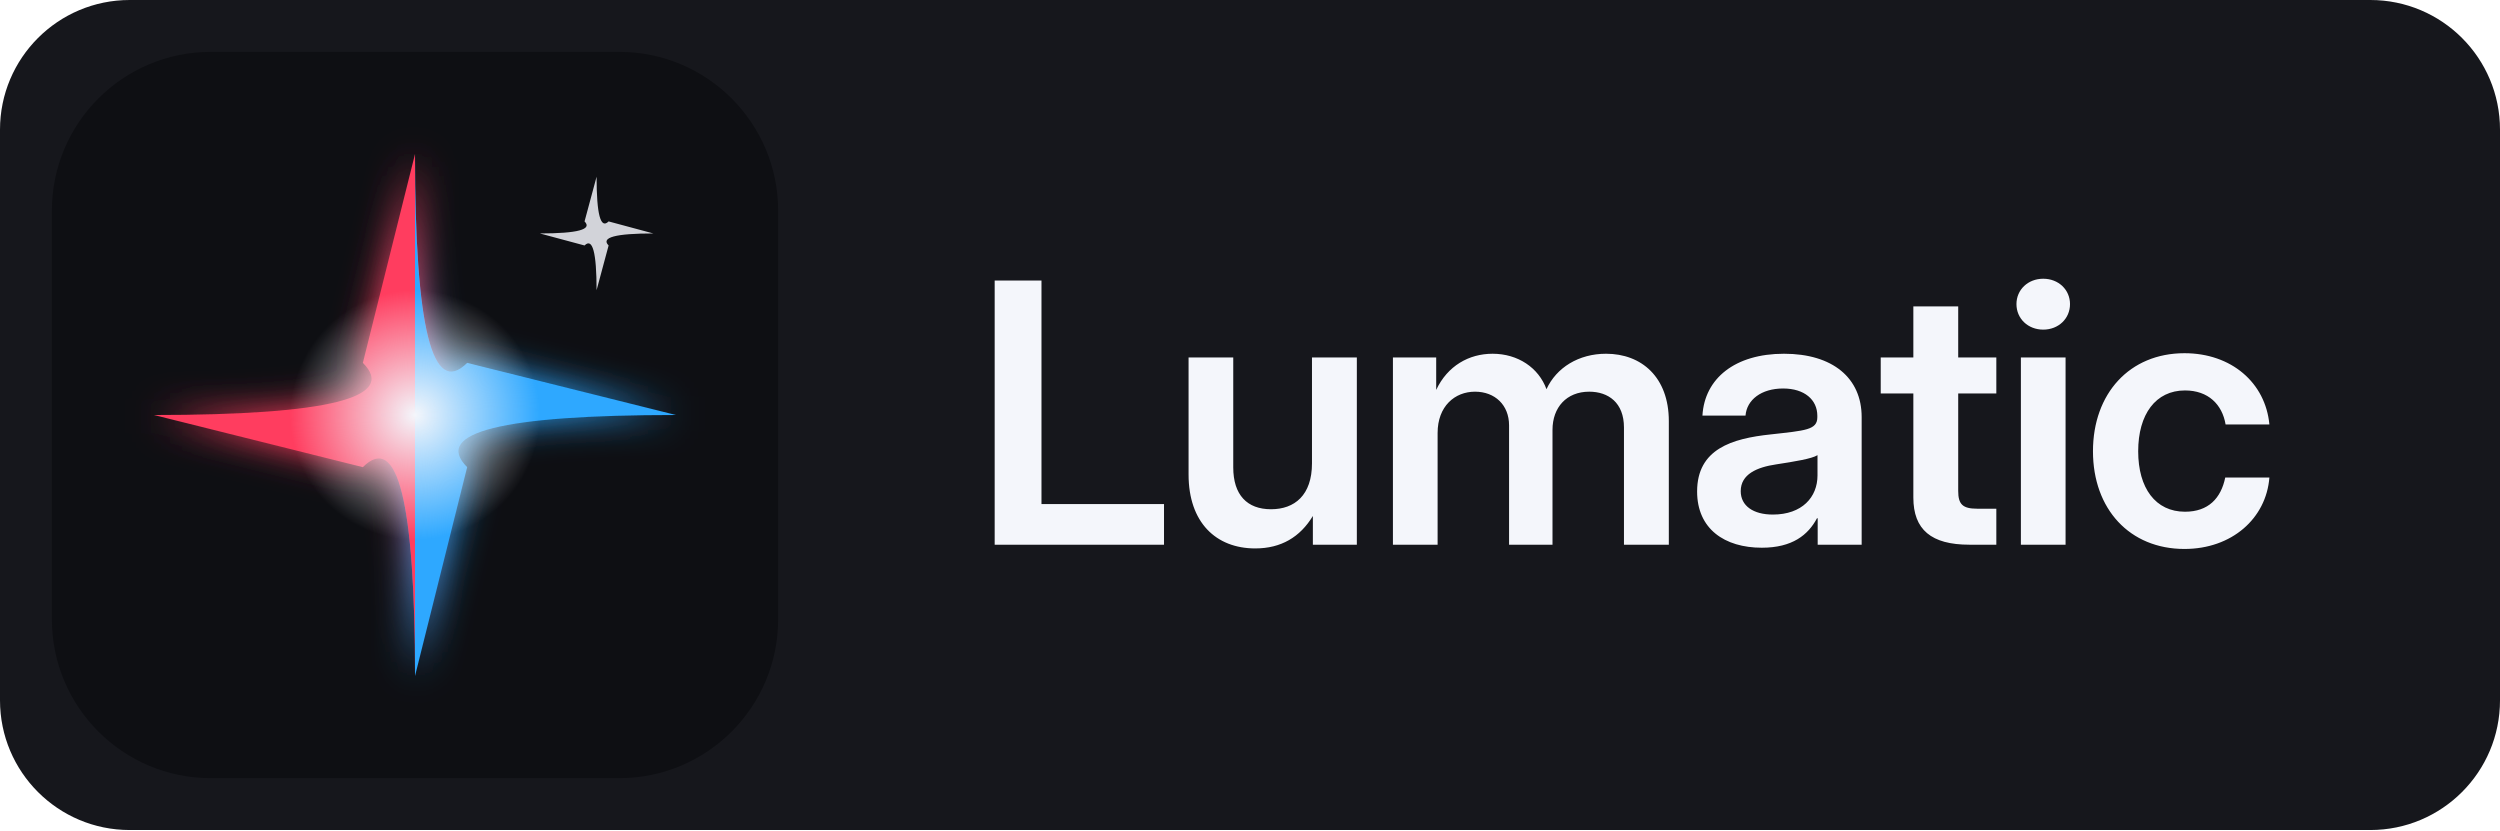
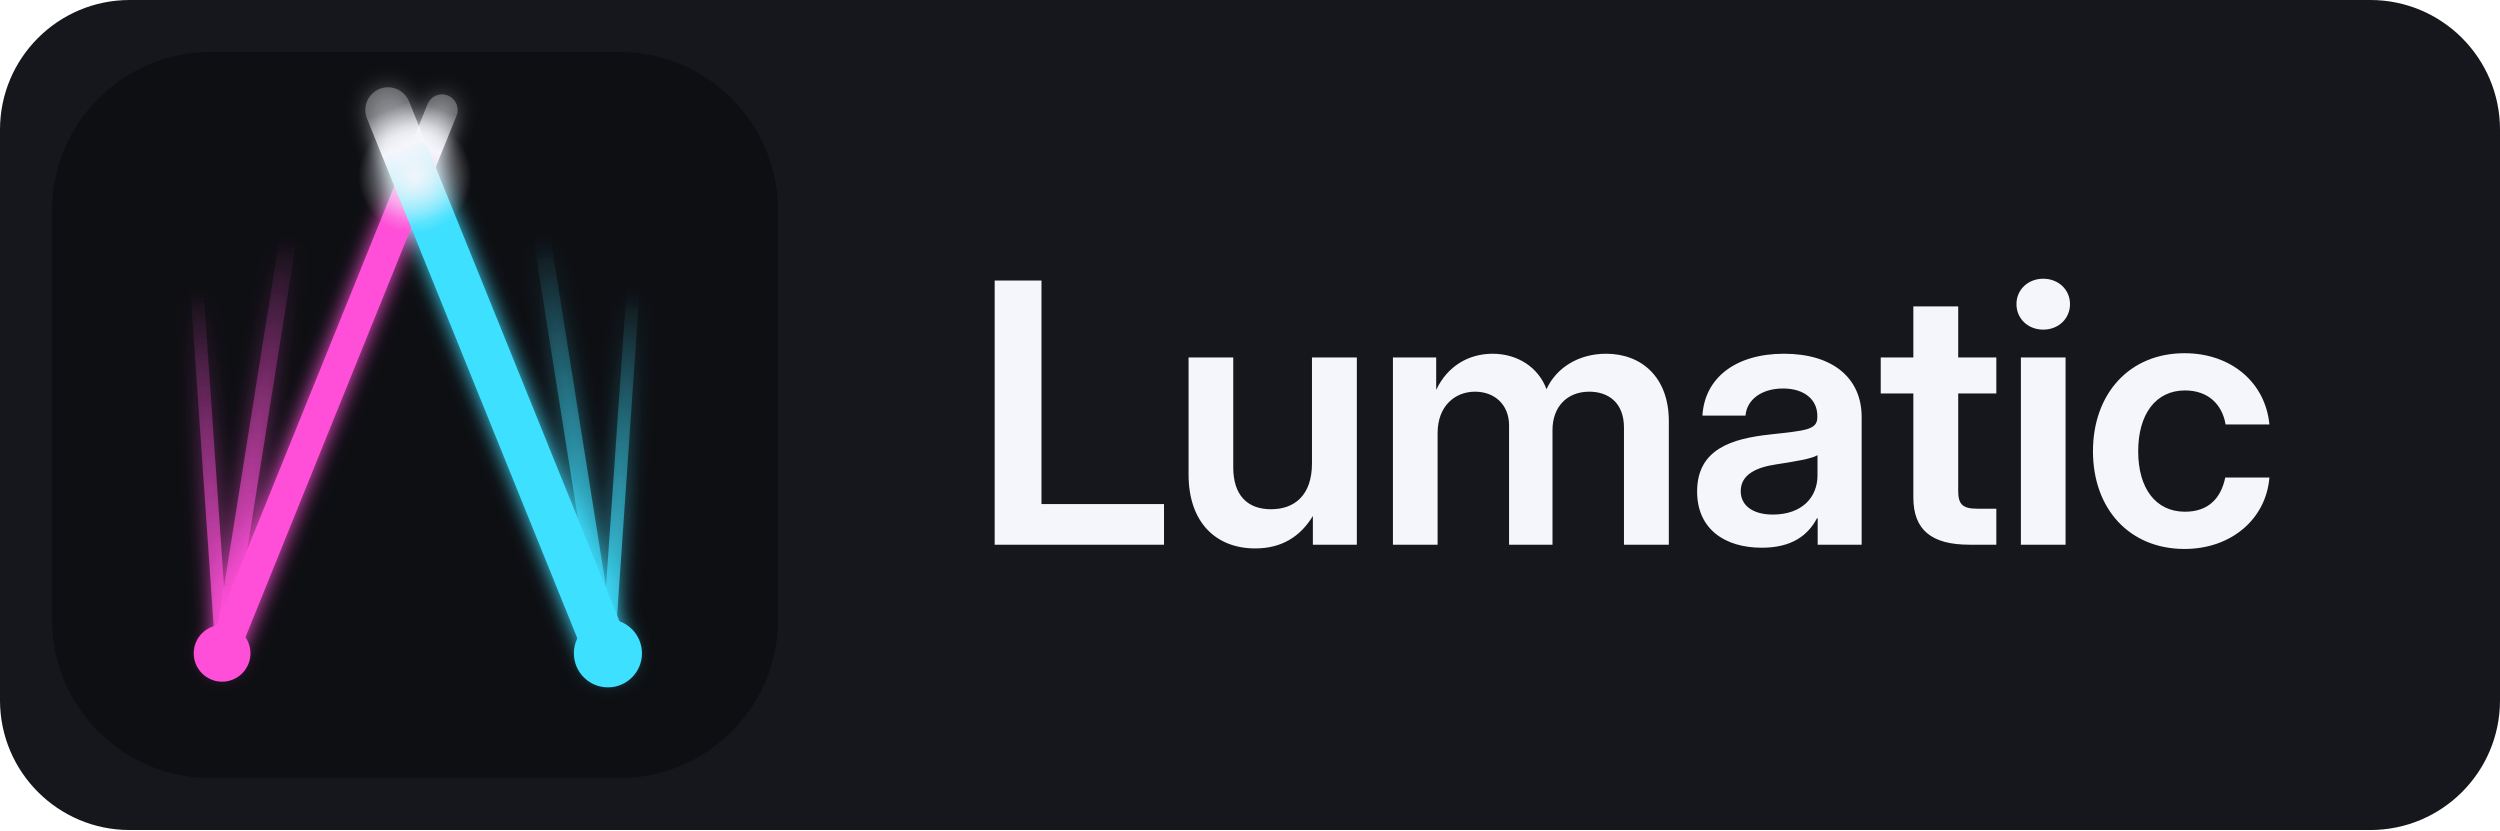
<svg xmlns="http://www.w3.org/2000/svg" viewBox="0 0 385.53 128" width="385.53" height="128" role="img" aria-labelledby="t d">
  <defs>
-     <linearGradient id="g4" gradientUnits="userSpaceOnUse" x1="18" y1="0" x2="110" y2="0">
-       <stop offset="0" stop-color="#ff3d5e" />
-       <stop offset="0.5" stop-color="#ff3d5e" />
-       <stop offset="0.5" stop-color="#2ea8ff" />
-       <stop offset="1" stop-color="#2ea8ff" />
-     </linearGradient>
-     <radialGradient id="c4" cx="64" cy="64" r="22" gradientUnits="userSpaceOnUse">
-       <stop offset="0" stop-color="#f4f6fb" />
-       <stop offset="1" stop-color="#f4f6fb" stop-opacity="0" />
-     </radialGradient>
-     <filter id="f4" x="-50%" y="-50%" width="200%" height="200%">
-       <feGaussianBlur stdDeviation="3.2" result="b" />
+     <filter id="fl" x="-50%" y="-50%" width="200%" height="200%">
+       <feGaussianBlur stdDeviation="1.8" result="b" />
      <feMerge>
        <feMergeNode in="b" />
        <feMergeNode in="SourceGraphic" />
      </feMerge>
    </filter>
+     <radialGradient id="al" cx="64" cy="22" r="10" gradientUnits="userSpaceOnUse">
+       <stop offset="0" stop-color="#f4f6fb" stop-opacity="0.95" />
+       <stop offset="1" stop-color="#f4f6fb" stop-opacity="0" />
+     </radialGradient>
+     <linearGradient id="fan00" gradientUnits="userSpaceOnUse" x1="30" y1="106" x2="41.62" y2="32.92">
+       <stop offset="0" stop-color="#ff4fd8" stop-opacity="0.9" />
+       <stop offset="1" stop-color="#ff4fd8" stop-opacity="0.0" />
+     </linearGradient>
+     <linearGradient id="fan01" gradientUnits="userSpaceOnUse" x1="30" y1="106" x2="25.58" y2="42.15">
+       <stop offset="0" stop-color="#ff4fd8" stop-opacity="0.9" />
+       <stop offset="1" stop-color="#ff4fd8" stop-opacity="0.0" />
+     </linearGradient>
+     <linearGradient id="fan10" gradientUnits="userSpaceOnUse" x1="98" y1="106" x2="86.38" y2="32.92">
+       <stop offset="0" stop-color="#3de0ff" stop-opacity="0.9" />
+       <stop offset="1" stop-color="#3de0ff" stop-opacity="0.0" />
+     </linearGradient>
+     <linearGradient id="fan11" gradientUnits="userSpaceOnUse" x1="98" y1="106" x2="102.42" y2="42.15">
+       <stop offset="0" stop-color="#3de0ff" stop-opacity="0.9" />
+       <stop offset="1" stop-color="#3de0ff" stop-opacity="0.0" />
+     </linearGradient>
+     <linearGradient id="leg0" gradientUnits="userSpaceOnUse" x1="30" y1="106" x2="68.76" y2="10.24">
+       <stop offset="0" stop-color="#ff4fd8" />
+       <stop offset="0.45" stop-color="#ff4fd8" />
+       <stop offset="0.8" stop-color="#ff4fd8" />
+       <stop offset="0.93" stop-color="#f4f6fb" />
+       <stop offset="1" stop-color="#f4f6fb" stop-opacity="0.3" />
+     </linearGradient>
+     <linearGradient id="leg1" gradientUnits="userSpaceOnUse" x1="98" y1="106" x2="59.24" y2="10.24">
+       <stop offset="0" stop-color="#3de0ff" />
+       <stop offset="0.45" stop-color="#3de0ff" />
+       <stop offset="0.8" stop-color="#3de0ff" />
+       <stop offset="0.93" stop-color="#f4f6fb" />
+       <stop offset="1" stop-color="#f4f6fb" stop-opacity="0.3" />
+     </linearGradient>
  </defs>
  <rect width="385.53" height="128" rx="20" fill="#16171c" />
  <g transform="translate(8 8) scale(0.875)">
    <rect width="128" height="128" rx="28" fill="#0e0f13" />
-     <path d="M64 18 Q64 64 73.19 54.81 L110 64 Q64 64 73.19 73.19 L64 110 Q64 64 54.81 73.19 L18 64 Q64 64 54.81 54.81 L64 18Z" fill="url(#g4)" filter="url(#f4)" />
-     <circle cx="64" cy="64" r="22" fill="url(#c4)" />
-     <path d="M96 22 Q96 32 98.12 29.88 L106 32 Q96 32 98.12 34.12 L96 42 Q96 32 93.88 34.12 L86 32 Q96 32 93.88 29.88 L96 22Z" fill="#f4f6fb" opacity="0.85" />
+     <g stroke-linecap="round" filter="url(#fl)">
+       <line x1="30" y1="106" x2="41.62" y2="32.92" stroke="url(#fan00)" stroke-width="3" />
+       <line x1="30" y1="106" x2="25.58" y2="42.15" stroke="url(#fan01)" stroke-width="2.3" />
+       <line x1="98" y1="106" x2="86.38" y2="32.92" stroke="url(#fan10)" stroke-width="3" />
+       <line x1="98" y1="106" x2="102.42" y2="42.15" stroke="url(#fan11)" stroke-width="2.3" />
+       <line x1="30" y1="106" x2="68.76" y2="10.24" stroke="url(#leg0)" stroke-width="5.5" />
+       <line x1="98" y1="106" x2="59.24" y2="10.24" stroke="url(#leg1)" stroke-width="8" />
+     </g>
+     <circle cx="64" cy="22" r="10" fill="url(#al)" />
+     <circle cx="30" cy="106" r="5" fill="#ff4fd8" />
+     <circle cx="98" cy="106" r="6" fill="#3de0ff" />
  </g>
  <path d="M153.391 84.0H179.504V77.738H160.609V43.258H153.391ZM193.573 84.574C197.565 84.574 200.491 82.824 202.46 79.57V84.0H209.241V55.125H202.323V71.449C202.323 76.371 199.643 78.531 196.006 78.531C192.315 78.531 190.182 76.316 190.182 72.078V55.125H183.292V73.172C183.292 80.582 187.53 84.574 193.573 84.574ZM214.806 84.0H221.696V66.773C221.696 62.645 224.349 60.402 227.466 60.402C230.528 60.402 232.716 62.453 232.716 65.598V84.0H239.415V66.281C239.415 62.836 241.575 60.402 245.075 60.402C248.028 60.402 250.435 62.098 250.435 65.926V84.0H257.353V64.941C257.353 58.16 253.142 54.551 247.673 54.551C243.462 54.551 240.017 56.684 238.485 60.02C237.282 56.711 234.083 54.551 230.173 54.551C226.536 54.551 223.228 56.41 221.478 60.129V55.125H214.806ZM271.695 84.465C276.398 84.465 278.832 82.496 280.199 79.926H280.308V84.0H287.09V64.312C287.09 58.297 282.632 54.551 275.113 54.551C267.566 54.551 262.863 58.352 262.535 64.094H269.179C269.371 61.66 271.613 59.91 274.976 59.91C278.285 59.91 280.254 61.66 280.254 64.121V64.34C280.254 66.309 278.422 66.391 273.062 66.992C267.101 67.621 261.715 69.234 261.715 75.797C261.715 81.566 265.953 84.465 271.695 84.465ZM273.39 79.352C270.382 79.352 268.441 78.012 268.441 75.742C268.441 73.117 270.957 72.051 273.91 71.613C276.754 71.176 279.433 70.738 280.281 70.191V73.309C280.281 76.672 277.902 79.352 273.39 79.352ZM307.858 55.125H301.979V47.25H295.061V55.125H290.03V60.676H295.061V76.727C295.061 81.676 297.822 84.0 303.701 84.0H307.858V78.449H304.905C302.662 78.449 301.979 77.766 301.979 75.715V60.676H307.858ZM311.645 84.0H318.536V55.125H311.645ZM315.091 50.832C317.442 50.832 319.22 49.137 319.22 46.895C319.22 44.68 317.442 42.984 315.091 42.984C312.739 42.984 310.962 44.68 310.962 46.895C310.962 49.137 312.739 50.832 315.091 50.832ZM336.87 84.656C344.171 84.656 349.476 79.953 349.968 73.637H343.16C342.503 76.836 340.562 78.914 336.952 78.914C332.413 78.914 329.734 75.277 329.734 69.59C329.734 63.875 332.441 60.211 336.952 60.211C340.535 60.211 342.695 62.371 343.214 65.461H349.968C349.367 59.035 344.117 54.469 336.87 54.469C328.421 54.469 322.761 60.676 322.761 69.59C322.761 78.504 328.421 84.656 336.87 84.656Z" fill="#f4f6fb" />
</svg>
